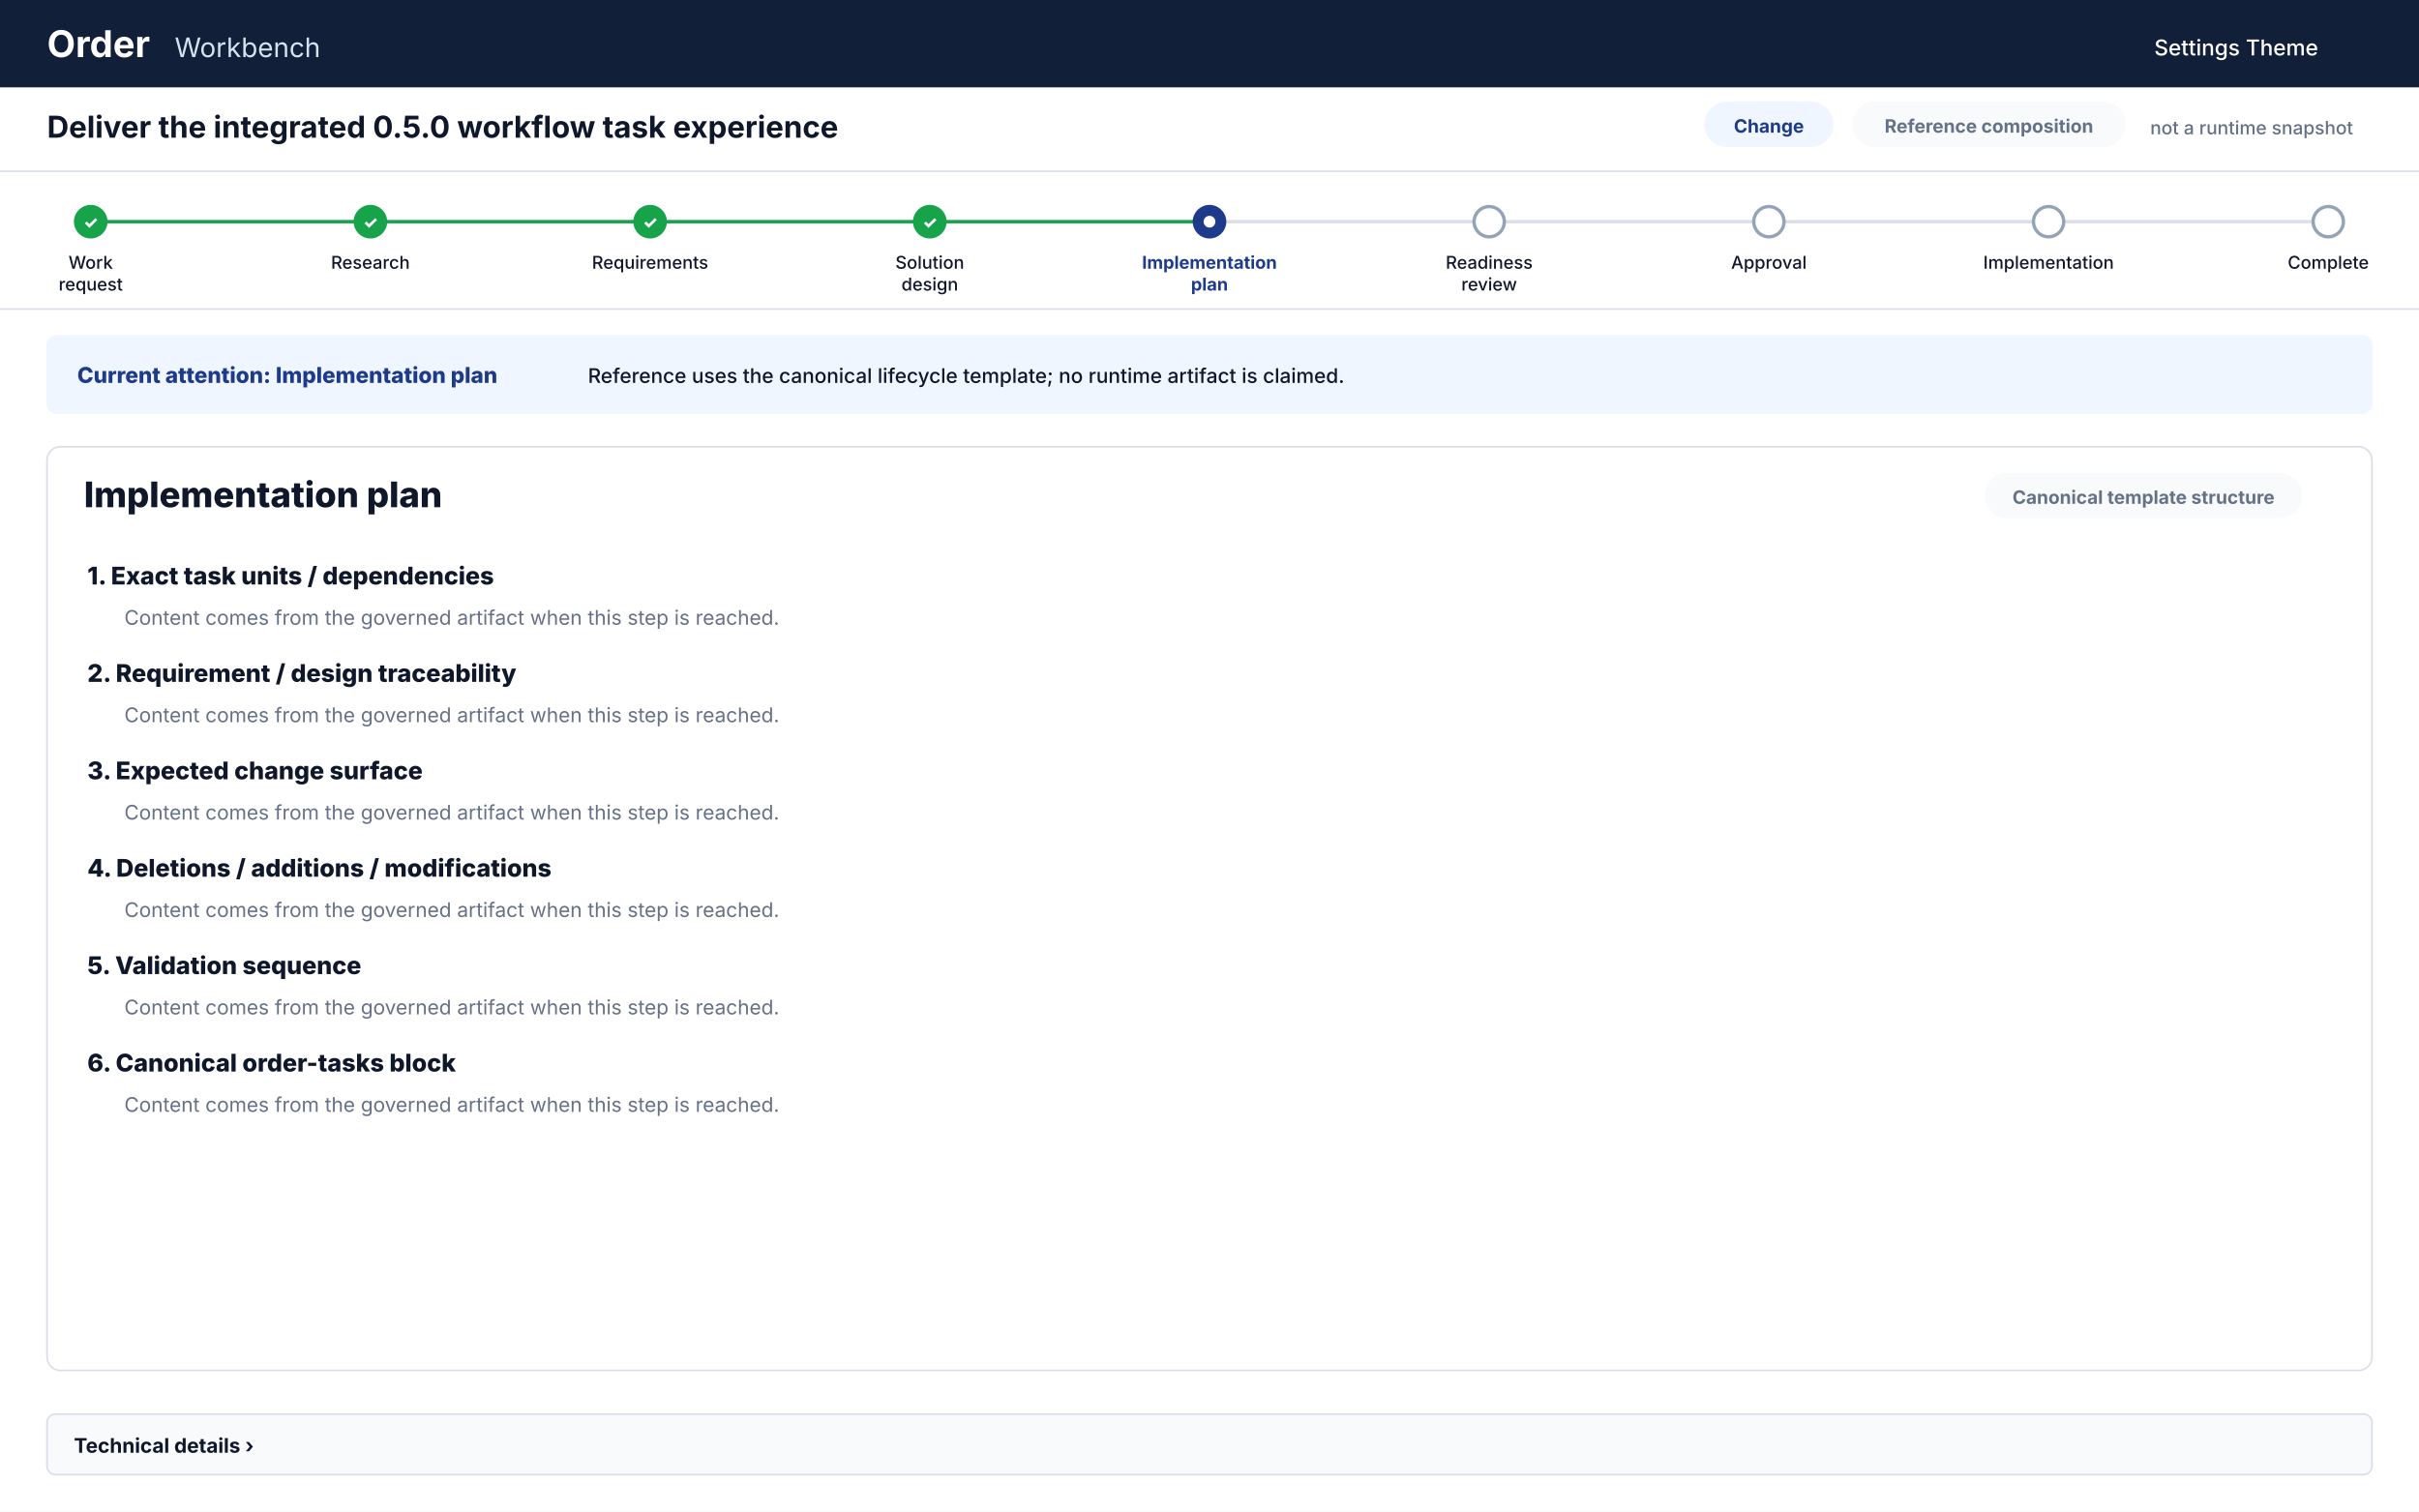
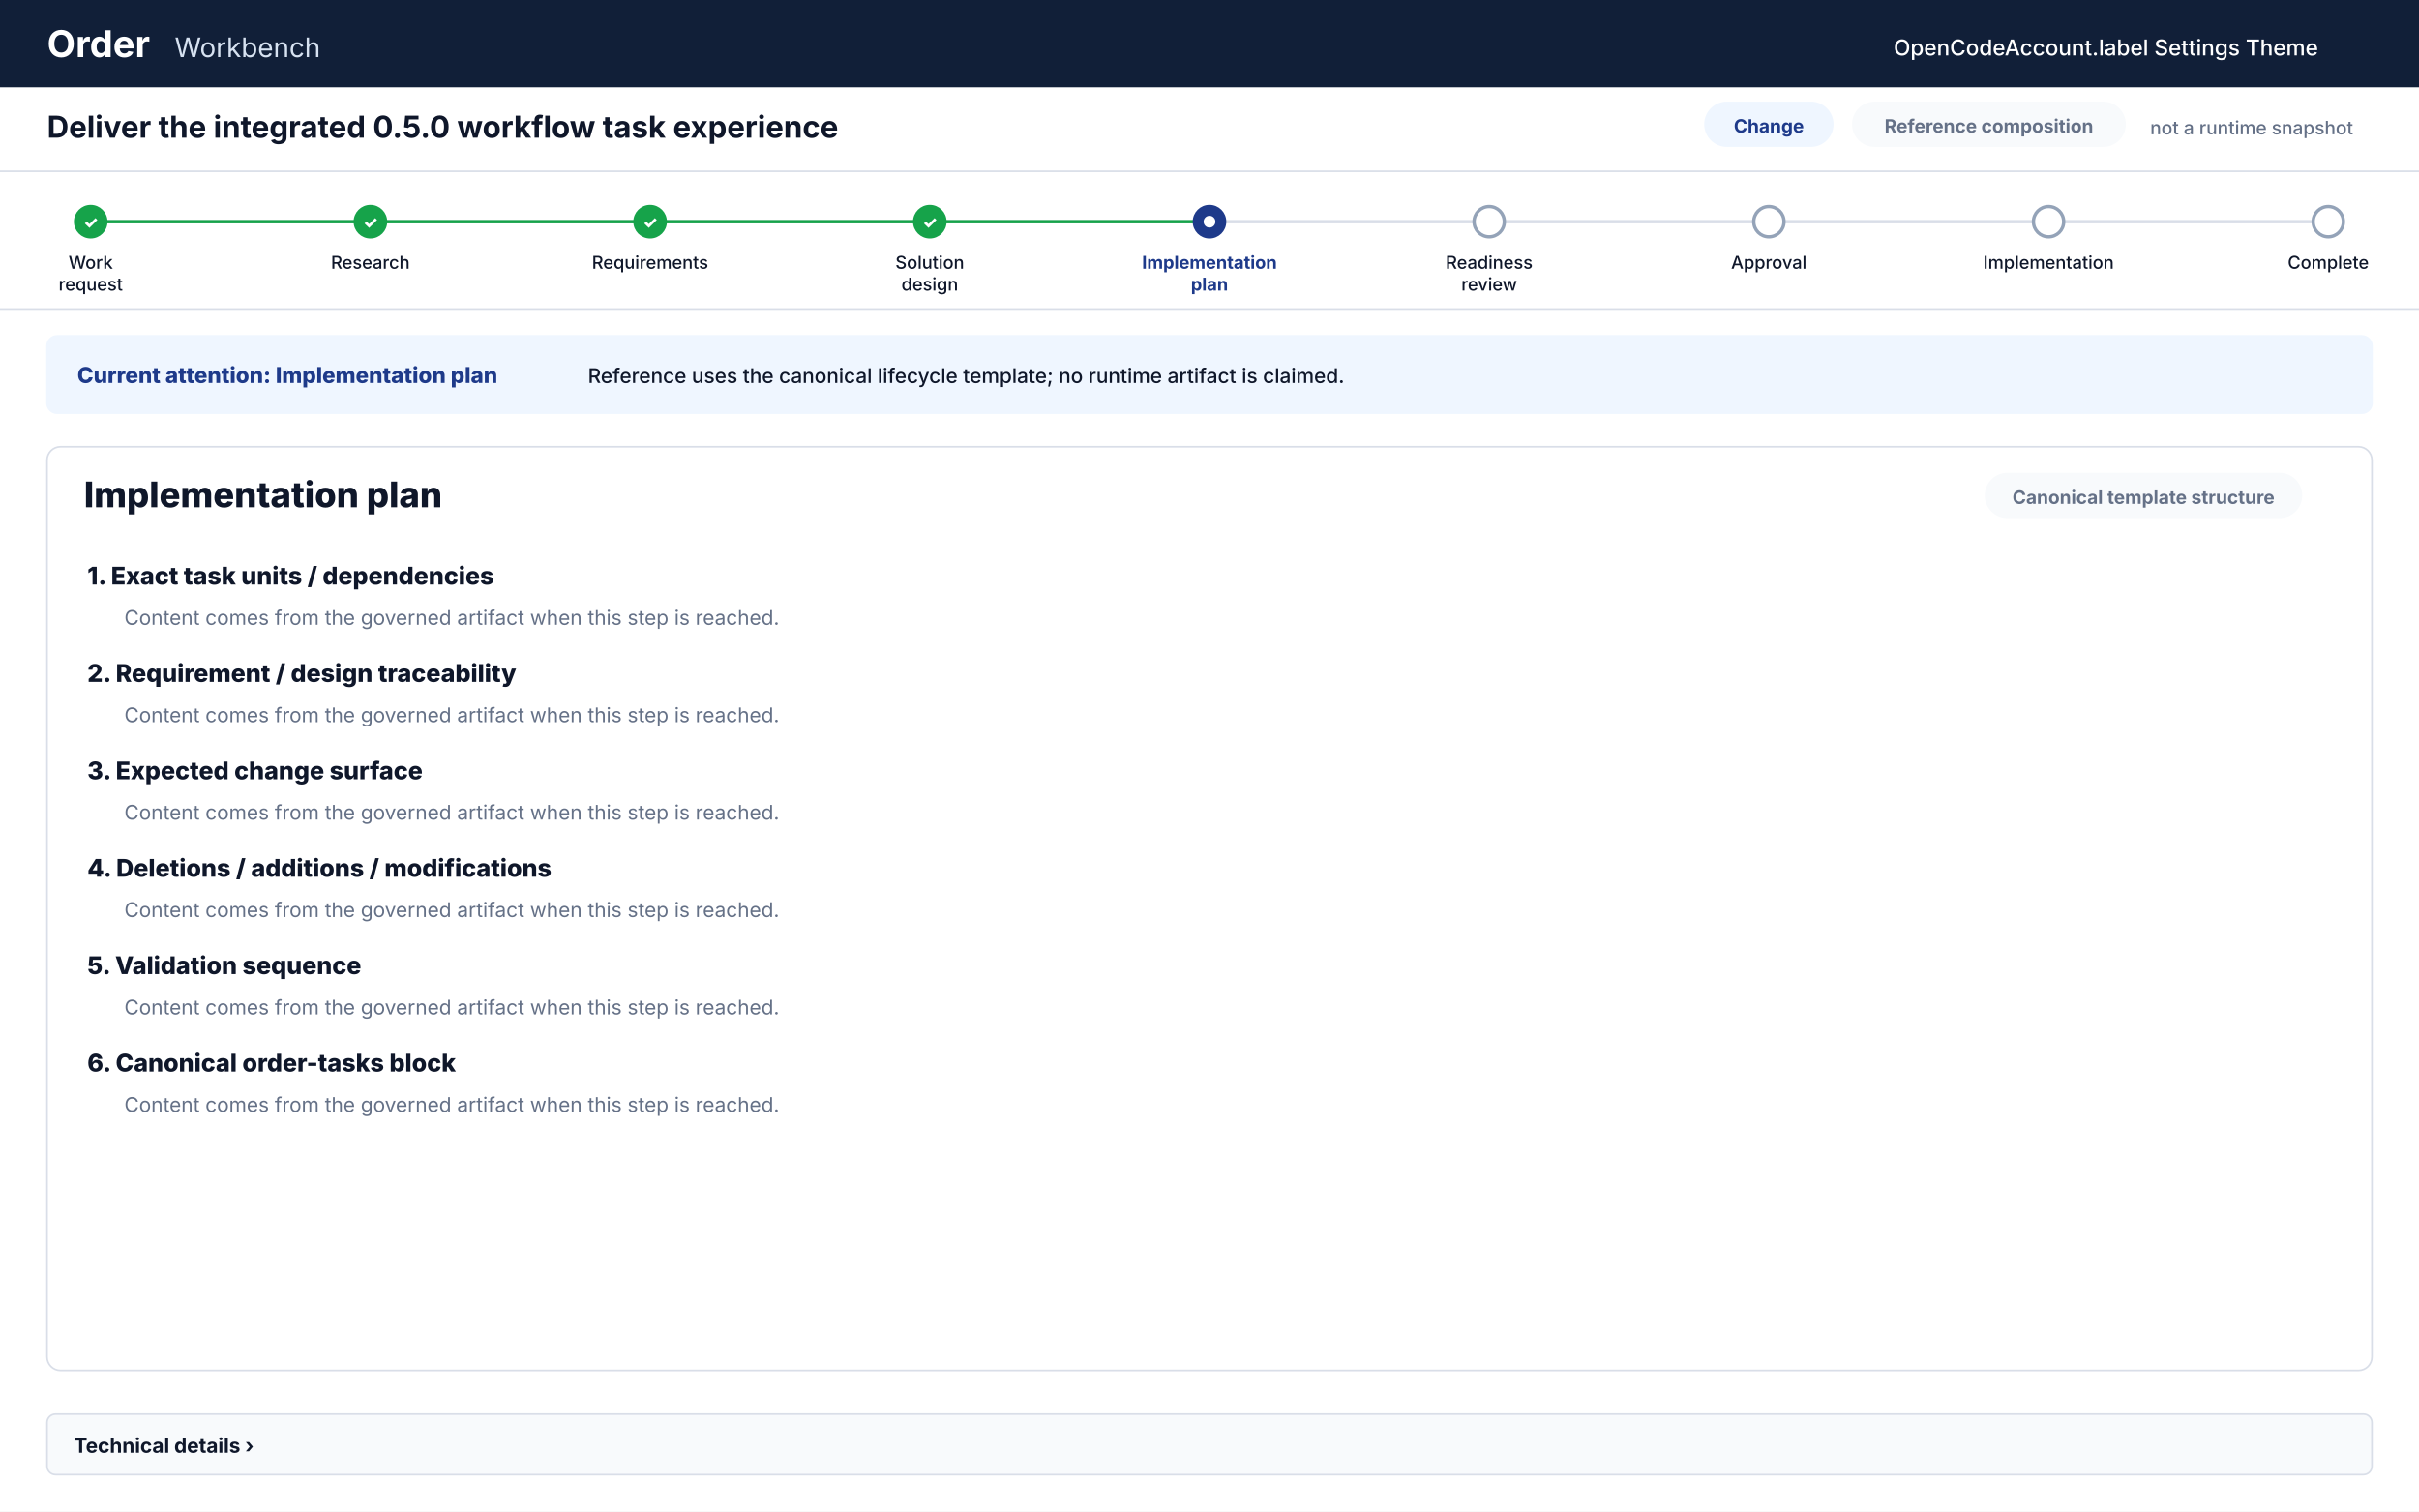
<svg xmlns="http://www.w3.org/2000/svg" width="1440" height="900" viewBox="0 0 1440 900">
  <rect width="1440" height="900" fill="#FFFFFF" />
  <rect width="1440" height="52" fill="#111F38" />
  <text x="28" y="34" font-family="ui-sans-serif,system-ui,-apple-system,Segoe UI,sans-serif" font-size="22" font-weight="700" fill="#fff" text-anchor="start">Order</text>
  <text x="104" y="34" font-family="ui-sans-serif,system-ui,-apple-system,Segoe UI,sans-serif" font-size="16" font-weight="400" fill="#D7E2F1" text-anchor="start">Workbench</text>
-   <text x="1380" y="33" font-family="ui-sans-serif,system-ui,-apple-system,Segoe UI,sans-serif" font-size="13" font-weight="500" fill="#fff" text-anchor="end">Settings   Theme</text>
+   <text x="1380" y="33" font-family="ui-sans-serif,system-ui,-apple-system,Segoe UI,sans-serif" font-size="13" font-weight="500" fill="#fff" text-anchor="end">OpenCodeAccount.label   Settings   Theme</text>
  <line x1="0" y1="102" x2="1440" y2="102" stroke="#D9DEE8" stroke-width="1" />
  <text x="28" y="82" font-family="ui-sans-serif,system-ui,-apple-system,Segoe UI,sans-serif" font-size="18" font-weight="700" fill="#0F172A" text-anchor="start">Deliver the integrated 0.5.0 workflow task experience</text>
  <rect x="1015" y="61" width="76" height="26" rx="13" fill="#EFF6FF" stroke="#EFF6FF" />
  <text x="1053" y="79" font-family="ui-sans-serif,system-ui,-apple-system,Segoe UI,sans-serif" font-size="11" font-weight="700" fill="#1E3A8A" text-anchor="middle">Change</text>
  <rect x="1103" y="61" width="162" height="26" rx="13" fill="#F8FAFC" stroke="#F8FAFC" />
  <text x="1184" y="79" font-family="ui-sans-serif,system-ui,-apple-system,Segoe UI,sans-serif" font-size="11" font-weight="700" fill="#657187" text-anchor="middle">Reference composition</text>
  <text x="1280" y="80" font-family="ui-sans-serif,system-ui,-apple-system,Segoe UI,sans-serif" font-size="11" font-weight="500" fill="#657187" text-anchor="start">not a runtime snapshot</text>
  <line x1="54" y1="132" x2="1386" y2="132" stroke="#D9DEE8" stroke-width="2" />
  <line x1="54" y1="132" x2="720" y2="132" stroke="#16A34A" stroke-width="2" />
  <circle cx="54" cy="132" r="9" fill="#16A34A" stroke="#16A34A" stroke-width="2" />
  <text x="54" y="136" font-family="ui-sans-serif,system-ui,-apple-system,Segoe UI,sans-serif" font-size="10" font-weight="800" fill="#fff" text-anchor="middle">✓</text>
  <text x="54" y="160" font-family="ui-sans-serif,system-ui,-apple-system,Segoe UI,sans-serif" font-size="10.5" font-weight="500" fill="#0F172A" text-anchor="middle">Work</text>
  <text x="54" y="173" font-family="ui-sans-serif,system-ui,-apple-system,Segoe UI,sans-serif" font-size="10.5" font-weight="500" fill="#0F172A" text-anchor="middle">request</text>
  <circle cx="220.5" cy="132" r="9" fill="#16A34A" stroke="#16A34A" stroke-width="2" />
  <text x="220.5" y="136" font-family="ui-sans-serif,system-ui,-apple-system,Segoe UI,sans-serif" font-size="10" font-weight="800" fill="#fff" text-anchor="middle">✓</text>
  <text x="220.5" y="160" font-family="ui-sans-serif,system-ui,-apple-system,Segoe UI,sans-serif" font-size="10.5" font-weight="500" fill="#0F172A" text-anchor="middle">Research</text>
  <circle cx="387" cy="132" r="9" fill="#16A34A" stroke="#16A34A" stroke-width="2" />
  <text x="387" y="136" font-family="ui-sans-serif,system-ui,-apple-system,Segoe UI,sans-serif" font-size="10" font-weight="800" fill="#fff" text-anchor="middle">✓</text>
  <text x="387" y="160" font-family="ui-sans-serif,system-ui,-apple-system,Segoe UI,sans-serif" font-size="10.5" font-weight="500" fill="#0F172A" text-anchor="middle">Requirements</text>
  <circle cx="553.5" cy="132" r="9" fill="#16A34A" stroke="#16A34A" stroke-width="2" />
  <text x="553.5" y="136" font-family="ui-sans-serif,system-ui,-apple-system,Segoe UI,sans-serif" font-size="10" font-weight="800" fill="#fff" text-anchor="middle">✓</text>
  <text x="553.5" y="160" font-family="ui-sans-serif,system-ui,-apple-system,Segoe UI,sans-serif" font-size="10.5" font-weight="500" fill="#0F172A" text-anchor="middle">Solution</text>
  <text x="553.5" y="173" font-family="ui-sans-serif,system-ui,-apple-system,Segoe UI,sans-serif" font-size="10.5" font-weight="500" fill="#0F172A" text-anchor="middle">design</text>
  <circle cx="720" cy="132" r="9" fill="#1E3A8A" stroke="#1E3A8A" stroke-width="2" />
  <circle cx="720" cy="132" r="3.5" fill="#fff" />
  <text x="720" y="160" font-family="ui-sans-serif,system-ui,-apple-system,Segoe UI,sans-serif" font-size="10.5" font-weight="700" fill="#1E3A8A" text-anchor="middle">Implementation</text>
  <text x="720" y="173" font-family="ui-sans-serif,system-ui,-apple-system,Segoe UI,sans-serif" font-size="10.5" font-weight="700" fill="#1E3A8A" text-anchor="middle">plan</text>
  <circle cx="886.5" cy="132" r="9" fill="#FFFFFF" stroke="#94A3B8" stroke-width="2" />
  <text x="886.5" y="160" font-family="ui-sans-serif,system-ui,-apple-system,Segoe UI,sans-serif" font-size="10.5" font-weight="500" fill="#0F172A" text-anchor="middle">Readiness</text>
  <text x="886.5" y="173" font-family="ui-sans-serif,system-ui,-apple-system,Segoe UI,sans-serif" font-size="10.5" font-weight="500" fill="#0F172A" text-anchor="middle">review</text>
  <circle cx="1053" cy="132" r="9" fill="#FFFFFF" stroke="#94A3B8" stroke-width="2" />
  <text x="1053" y="160" font-family="ui-sans-serif,system-ui,-apple-system,Segoe UI,sans-serif" font-size="10.5" font-weight="500" fill="#0F172A" text-anchor="middle">Approval</text>
  <circle cx="1219.5" cy="132" r="9" fill="#FFFFFF" stroke="#94A3B8" stroke-width="2" />
  <text x="1219.5" y="160" font-family="ui-sans-serif,system-ui,-apple-system,Segoe UI,sans-serif" font-size="10.5" font-weight="500" fill="#0F172A" text-anchor="middle">Implementation</text>
  <circle cx="1386" cy="132" r="9" fill="#FFFFFF" stroke="#94A3B8" stroke-width="2" />
  <text x="1386" y="160" font-family="ui-sans-serif,system-ui,-apple-system,Segoe UI,sans-serif" font-size="10.5" font-weight="500" fill="#0F172A" text-anchor="middle">Complete</text>
  <line x1="0" y1="184" x2="1440" y2="184" stroke="#D9DEE8" stroke-width="1" />
  <rect x="28" y="200" width="1384" height="46" rx="6" fill="#EFF6FF" stroke="#EFF6FF" />
  <text x="46" y="228" font-family="ui-sans-serif,system-ui,-apple-system,Segoe UI,sans-serif" font-size="13" font-weight="800" fill="#1E3A8A" text-anchor="start">Current attention: Implementation plan</text>
  <text x="350" y="228" font-family="ui-sans-serif,system-ui,-apple-system,Segoe UI,sans-serif" font-size="12" font-weight="500" fill="#0F172A" text-anchor="start">Reference uses the canonical lifecycle template; no runtime artifact is claimed.</text>
  <rect x="28" y="266" width="1384" height="550" rx="8" fill="#FFFFFF" stroke="#D9DEE8" />
  <text x="50" y="302" font-family="ui-sans-serif,system-ui,-apple-system,Segoe UI,sans-serif" font-size="21" font-weight="800" fill="#0F172A" text-anchor="start">Implementation plan</text>
  <rect x="1182" y="282" width="188" height="26" rx="13" fill="#F8FAFC" stroke="#F8FAFC" />
  <text x="1276" y="300" font-family="ui-sans-serif,system-ui,-apple-system,Segoe UI,sans-serif" font-size="11" font-weight="700" fill="#657187" text-anchor="middle">Canonical template structure</text>
  <text x="52" y="348" font-family="ui-sans-serif,system-ui,-apple-system,Segoe UI,sans-serif" font-size="14.5" font-weight="800" fill="#0F172A" text-anchor="start">1. Exact task units / dependencies</text>
  <text x="74" y="372" font-family="ui-sans-serif,system-ui,-apple-system,Segoe UI,sans-serif" font-size="12" font-weight="400" fill="#657187" text-anchor="start">Content comes from the governed artifact when this step is reached.</text>
  <text x="52" y="406" font-family="ui-sans-serif,system-ui,-apple-system,Segoe UI,sans-serif" font-size="14.5" font-weight="800" fill="#0F172A" text-anchor="start">2. Requirement / design traceability</text>
  <text x="74" y="430" font-family="ui-sans-serif,system-ui,-apple-system,Segoe UI,sans-serif" font-size="12" font-weight="400" fill="#657187" text-anchor="start">Content comes from the governed artifact when this step is reached.</text>
  <text x="52" y="464" font-family="ui-sans-serif,system-ui,-apple-system,Segoe UI,sans-serif" font-size="14.5" font-weight="800" fill="#0F172A" text-anchor="start">3. Expected change surface</text>
  <text x="74" y="488" font-family="ui-sans-serif,system-ui,-apple-system,Segoe UI,sans-serif" font-size="12" font-weight="400" fill="#657187" text-anchor="start">Content comes from the governed artifact when this step is reached.</text>
  <text x="52" y="522" font-family="ui-sans-serif,system-ui,-apple-system,Segoe UI,sans-serif" font-size="14.5" font-weight="800" fill="#0F172A" text-anchor="start">4. Deletions / additions / modifications</text>
  <text x="74" y="546" font-family="ui-sans-serif,system-ui,-apple-system,Segoe UI,sans-serif" font-size="12" font-weight="400" fill="#657187" text-anchor="start">Content comes from the governed artifact when this step is reached.</text>
  <text x="52" y="580" font-family="ui-sans-serif,system-ui,-apple-system,Segoe UI,sans-serif" font-size="14.5" font-weight="800" fill="#0F172A" text-anchor="start">5. Validation sequence</text>
  <text x="74" y="604" font-family="ui-sans-serif,system-ui,-apple-system,Segoe UI,sans-serif" font-size="12" font-weight="400" fill="#657187" text-anchor="start">Content comes from the governed artifact when this step is reached.</text>
  <text x="52" y="638" font-family="ui-sans-serif,system-ui,-apple-system,Segoe UI,sans-serif" font-size="14.5" font-weight="800" fill="#0F172A" text-anchor="start">6. Canonical order-tasks block</text>
  <text x="74" y="662" font-family="ui-sans-serif,system-ui,-apple-system,Segoe UI,sans-serif" font-size="12" font-weight="400" fill="#657187" text-anchor="start">Content comes from the governed artifact when this step is reached.</text>
  <rect x="28" y="842" width="1384" height="36" rx="5" fill="#F8FAFC" stroke="#D9DEE8" />
  <text x="44" y="865" font-family="ui-sans-serif,system-ui,-apple-system,Segoe UI,sans-serif" font-size="12" font-weight="700" fill="#0F172A" text-anchor="start">Technical details  ›</text>
</svg>
